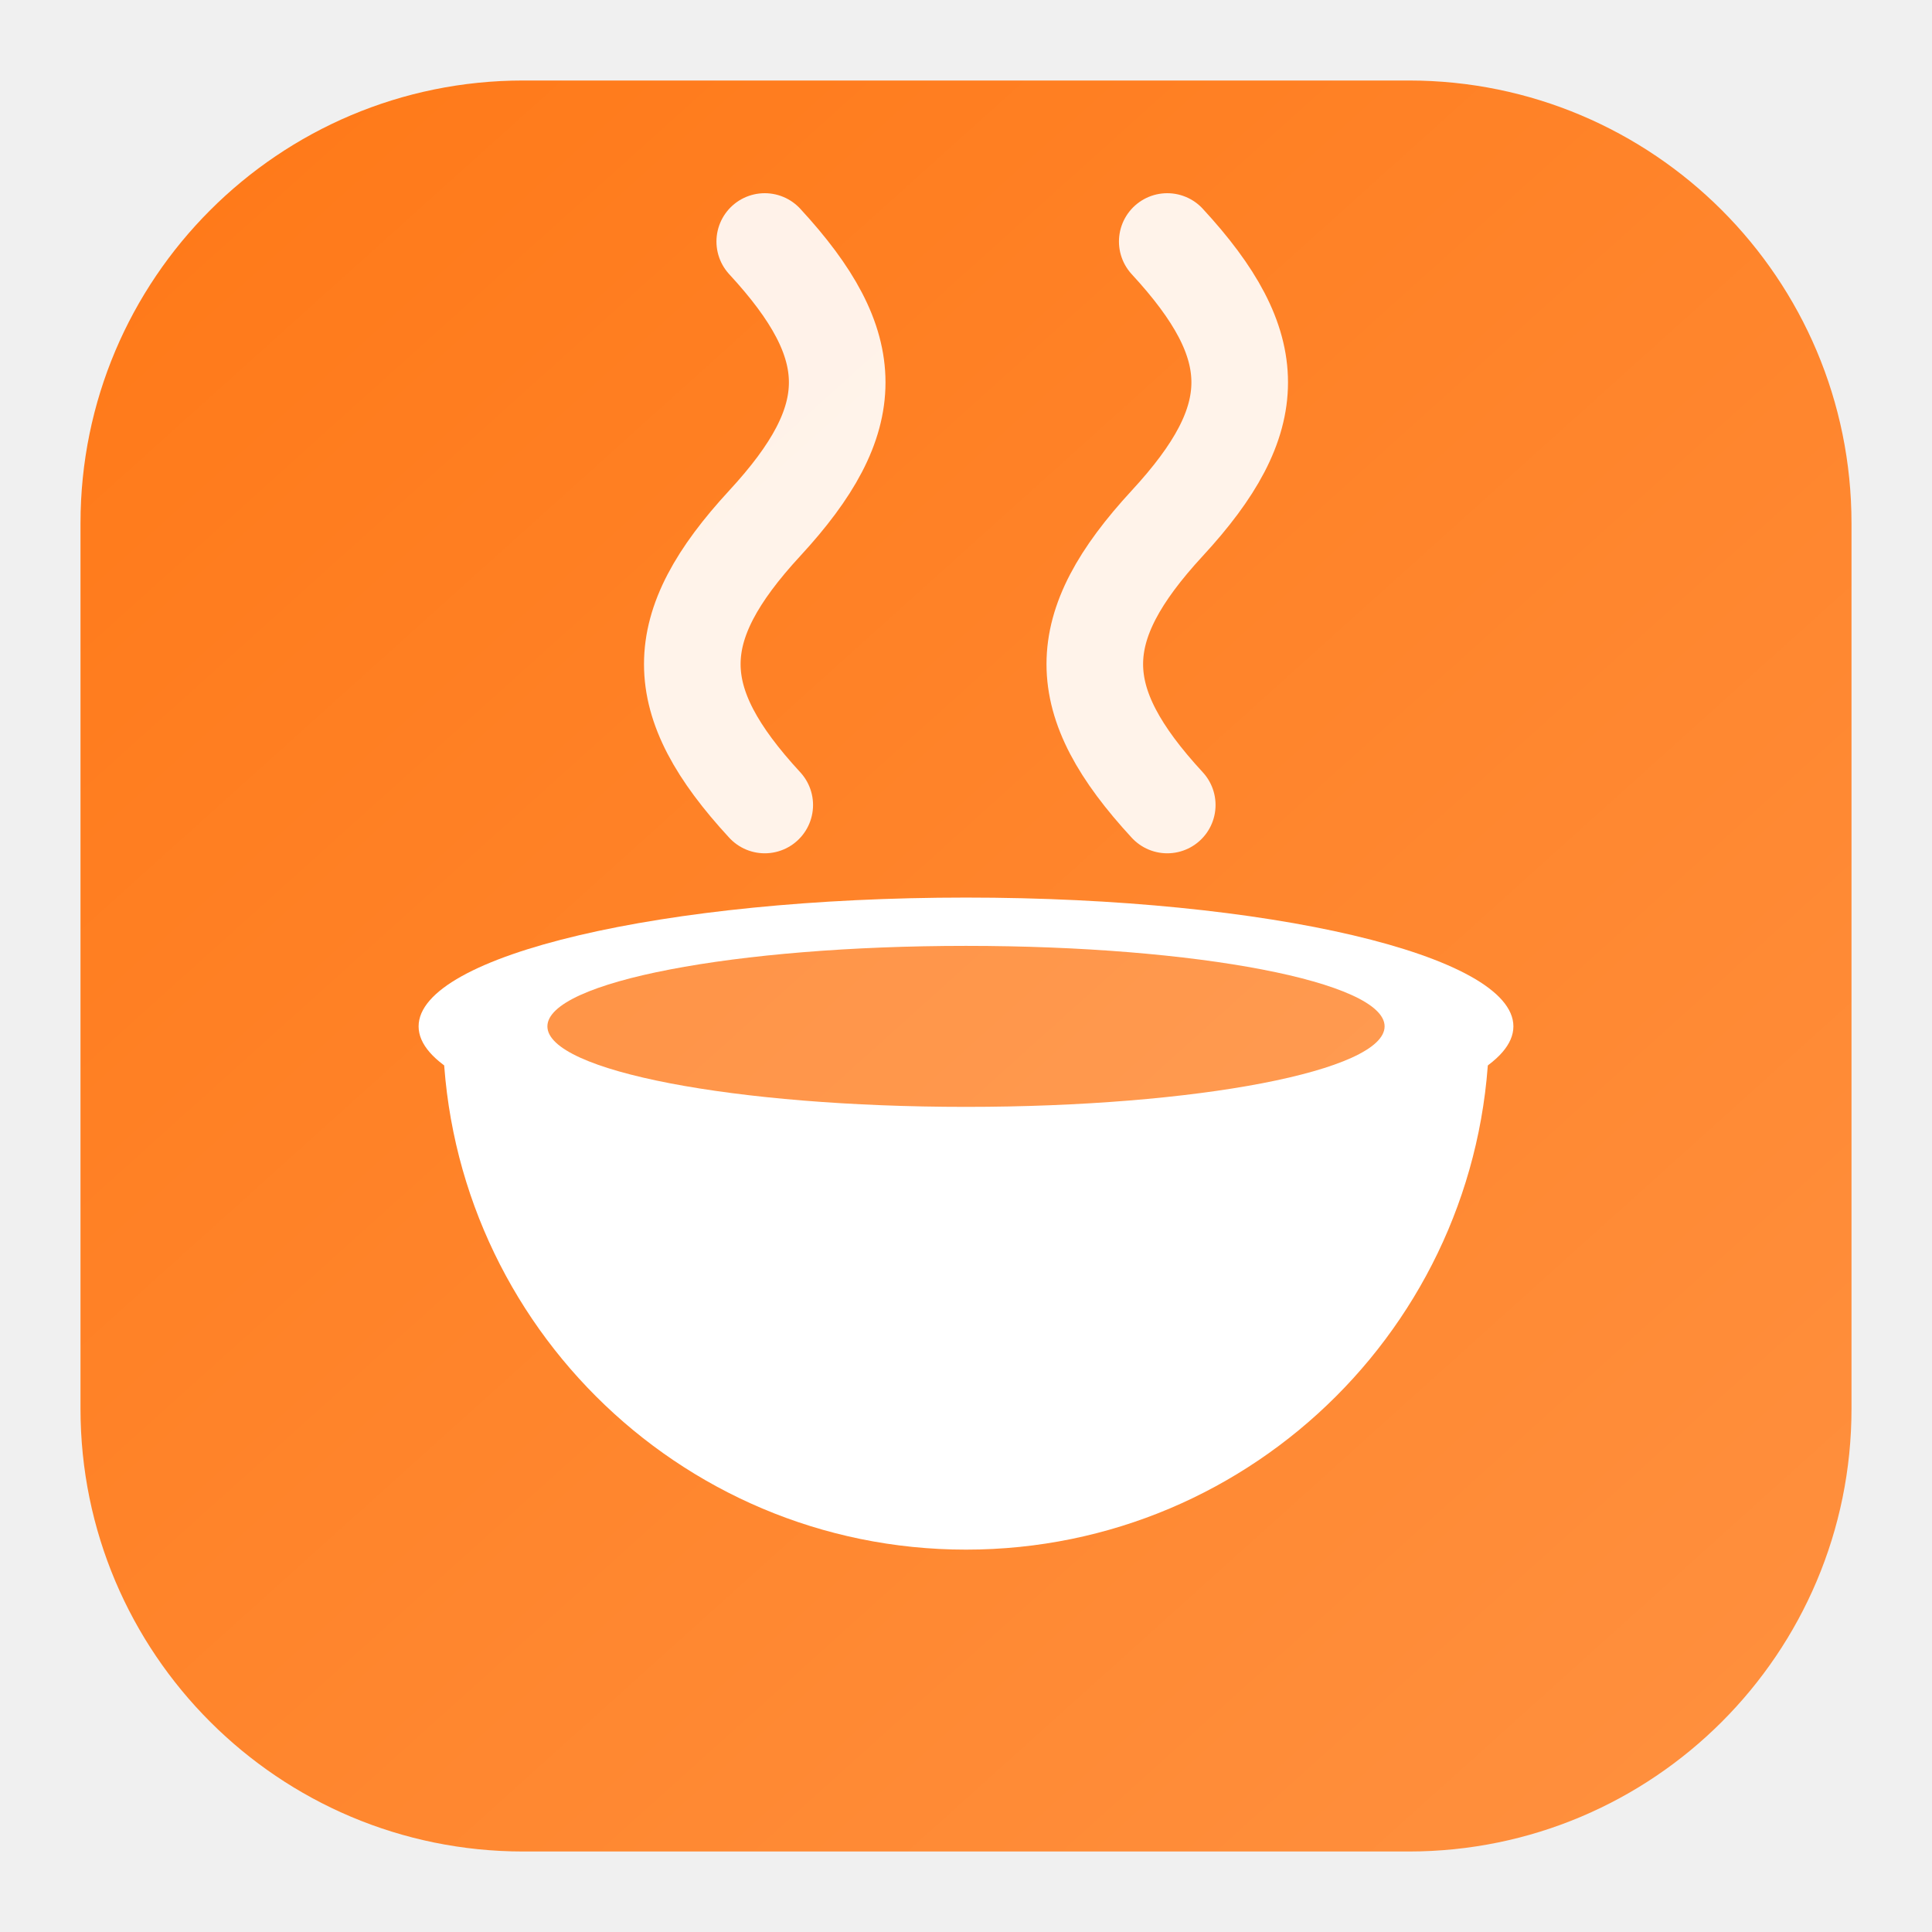
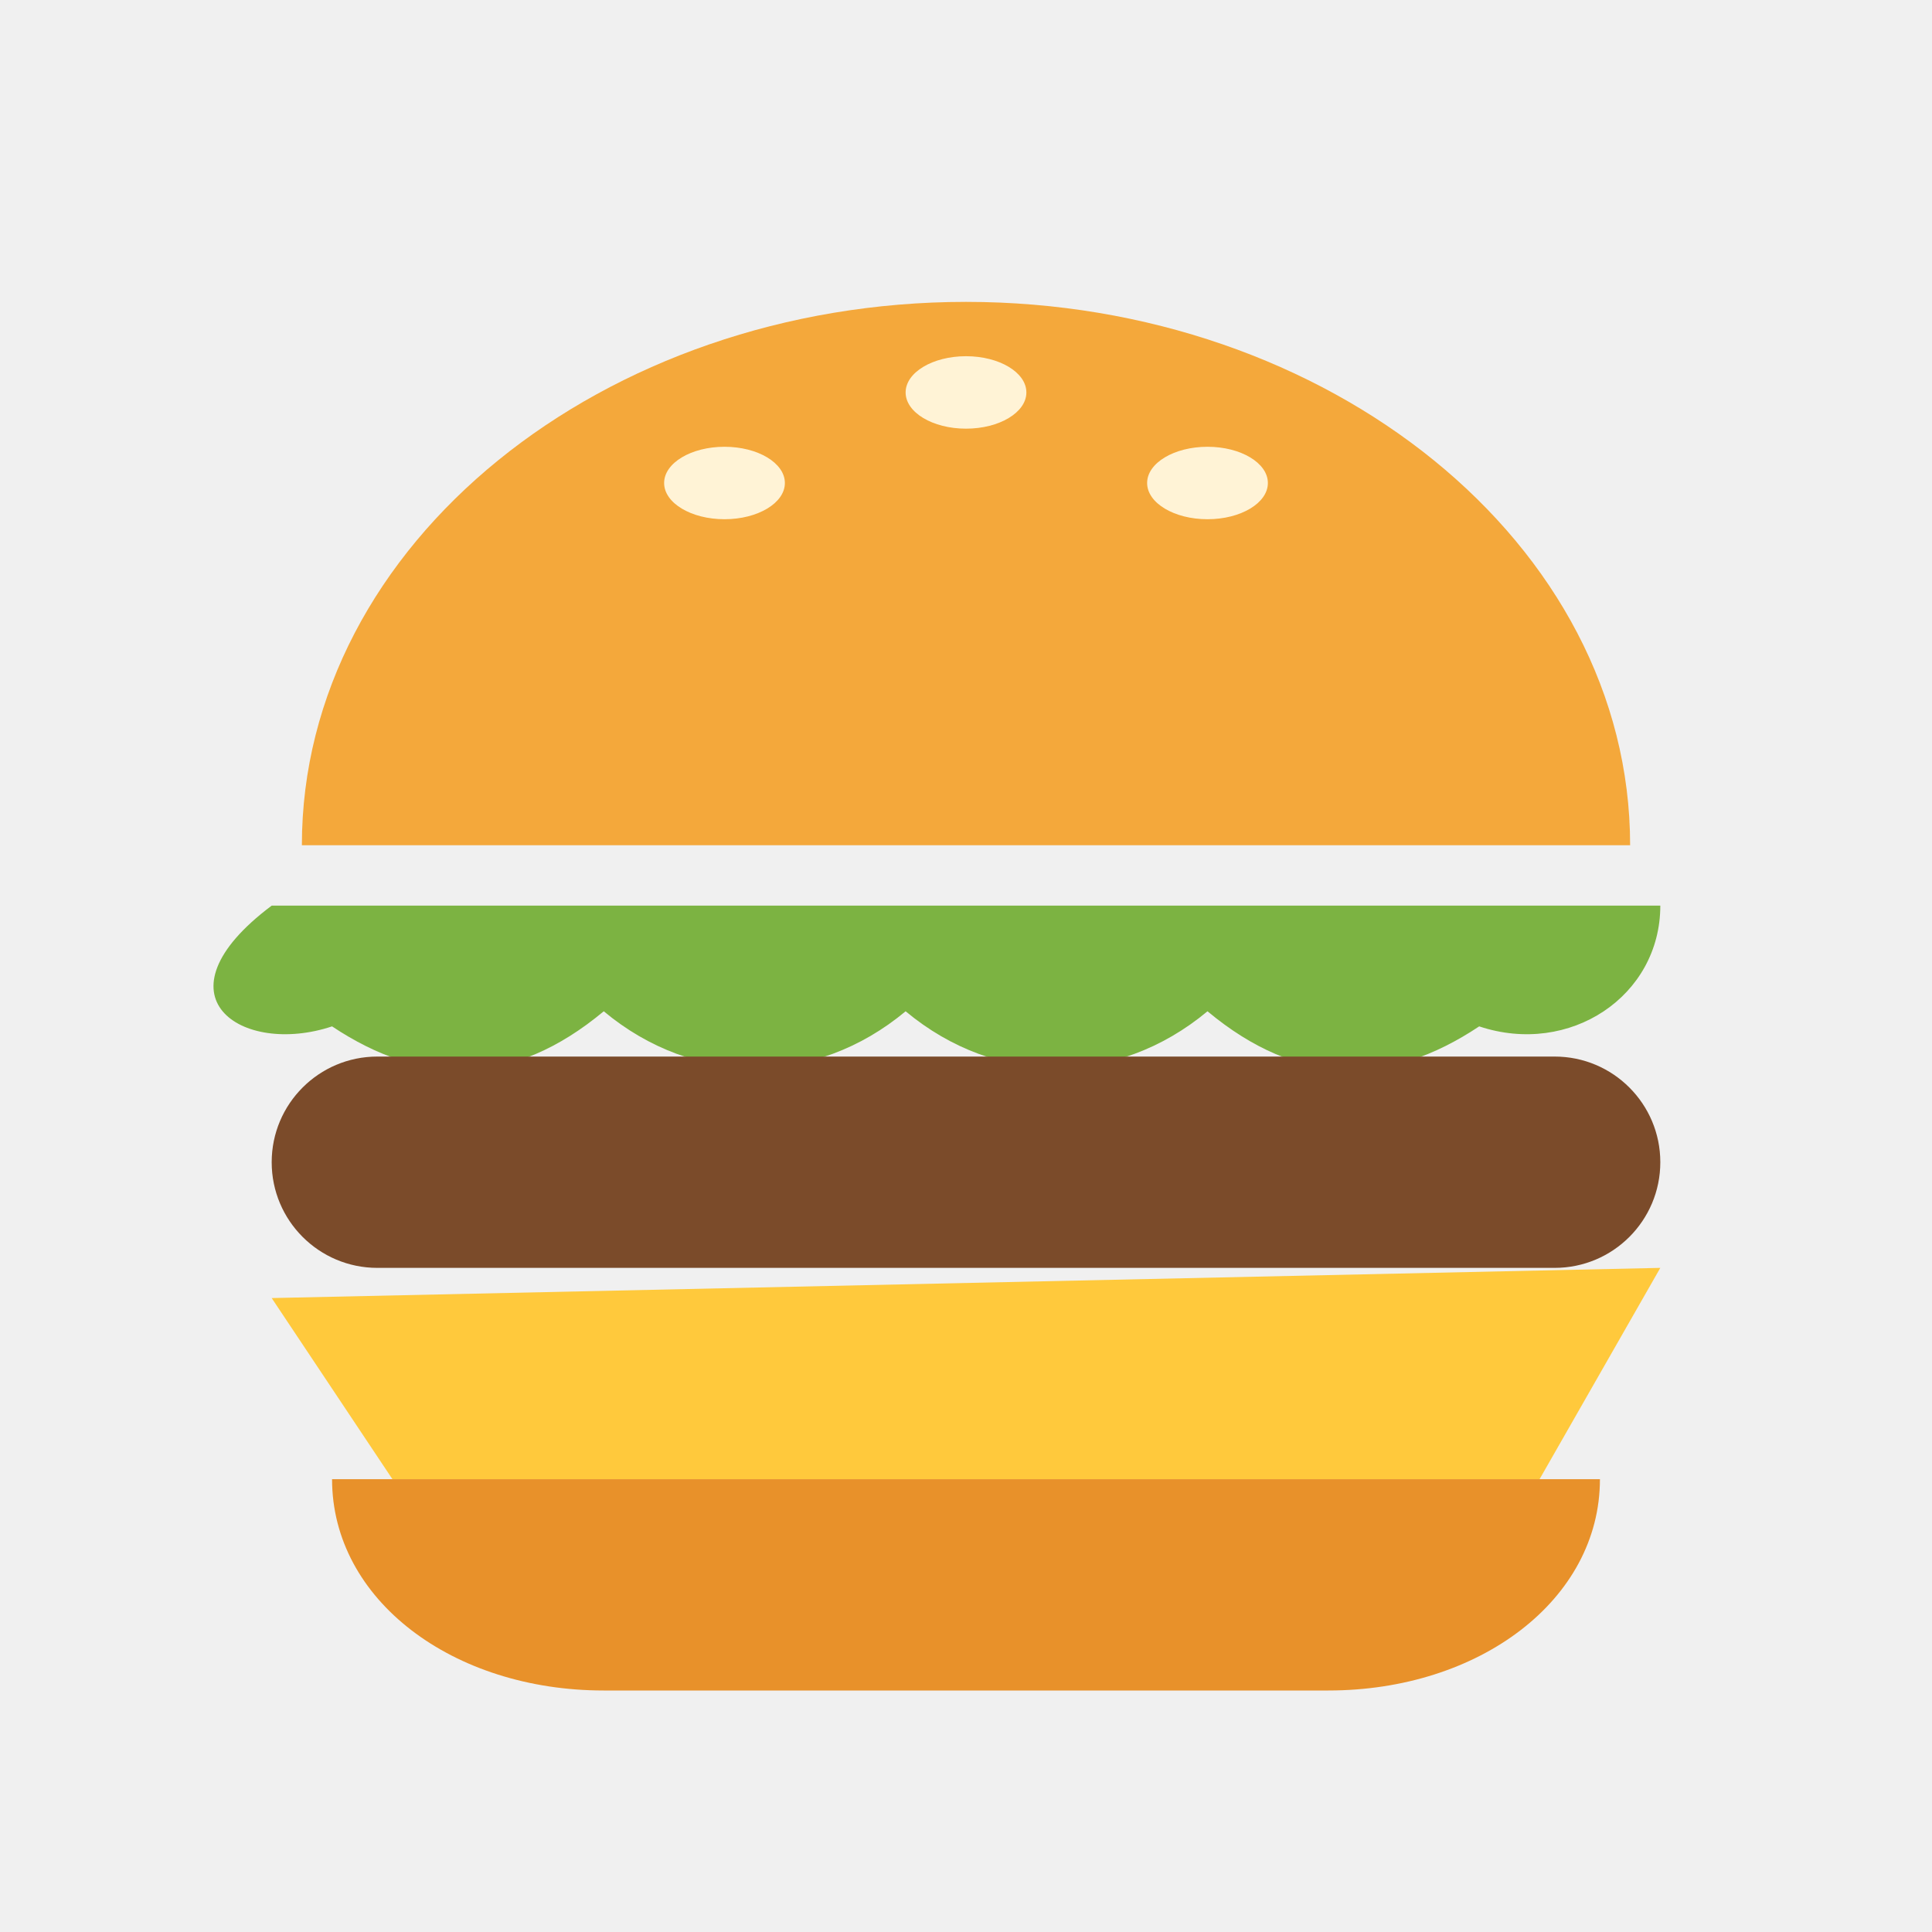
- <svg xmlns="http://www.w3.org/2000/svg" width="48" height="48" viewBox="0 0 48 48" fill="none" role="img" aria-label="Food">
-   <defs>
-     <linearGradient id="foodGrad" x1="6" y1="4" x2="42" y2="44" gradientUnits="userSpaceOnUse">
-       <stop offset="0" stop-color="#ff7a1a" />
-       <stop offset="1" stop-color="#ff8f3d" />
-     </linearGradient>
-   </defs>
-   <rect x="2" y="2" width="44" height="44" rx="11" fill="url(#foodGrad)" />
-   <g stroke="#fff" stroke-width="2.4" stroke-linecap="round" fill="none" opacity="0.9">
-     <path d="M19 20c-2.4-2.6-2.4-4.4 0-7 2.4-2.6 2.4-4.4 0-7" />
-     <path d="M29 20c-2.4-2.6-2.4-4.4 0-7 2.4-2.6 2.4-4.4 0-7" />
-   </g>
-   <path d="M11 25.5h26a13 13 0 0 1-26 0Z" fill="#fff" />
-   <ellipse cx="24" cy="25.5" rx="13.6" ry="3.2" fill="#fff" />
-   <ellipse cx="24" cy="25.5" rx="10.4" ry="2" fill="url(#foodGrad)" opacity="0.85" />
+ <svg xmlns="http://www.w3.org/2000/svg" viewBox="0 0 64 64" width="64" height="64">
+   <path d="M10 28c0-10 10-18 22-18s22 8 22 18z" fill="#F4A83B" />
+   <ellipse cx="24" cy="16" rx="2" ry="1.2" fill="#FFF3D6" />
+   <ellipse cx="32" cy="13" rx="2" ry="1.2" fill="#FFF3D6" />
+   <ellipse cx="40" cy="16" rx="2" ry="1.2" fill="#FFF3D6" />
+   <path d="M9 30h46c0 3-3 5-6 4-3 2-6 2-9-0.5-3 2.5-7 2.5-10 0-3 2.5-7 2.5-10 0-3 2.5-6 2.5-9 0.5-3 1-6-1-2-4z" fill="#7CB342" />
+   <rect x="9" y="35" width="46" height="7" rx="3.5" fill="#7B4B2A" />
+   <path d="M9 43l46-1-4 7H13z" fill="#FFC93C" />
+   <path d="M11 49h42c0 4-4 7-9 7H20c-5 0-9-3-9-7z" fill="#E8912A" />
</svg>
